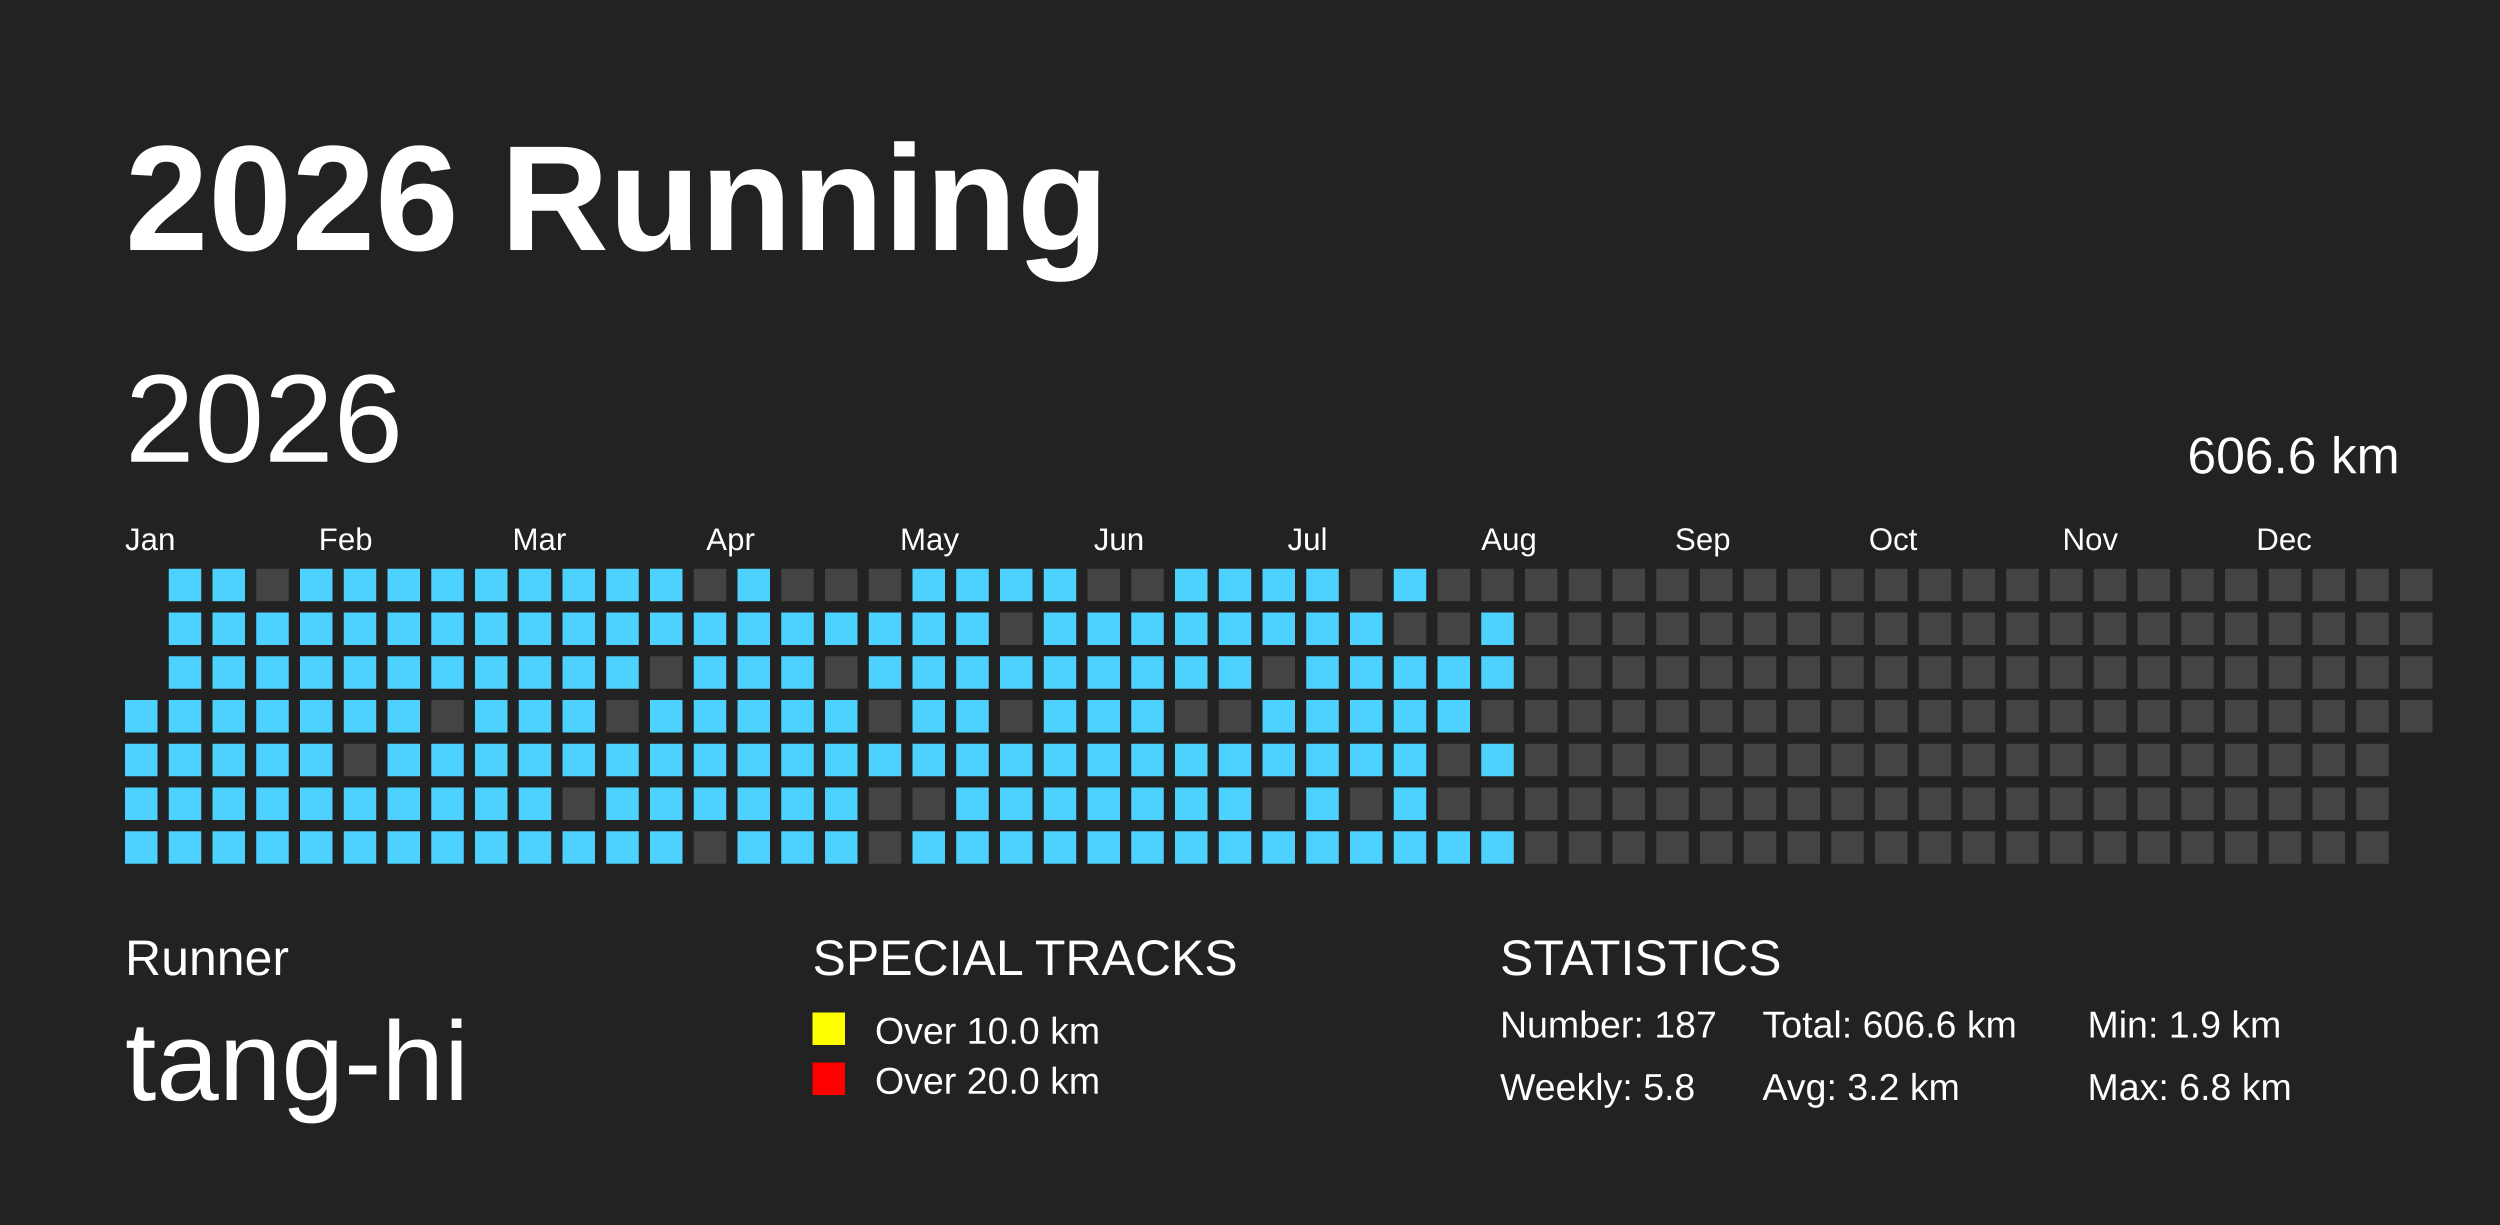
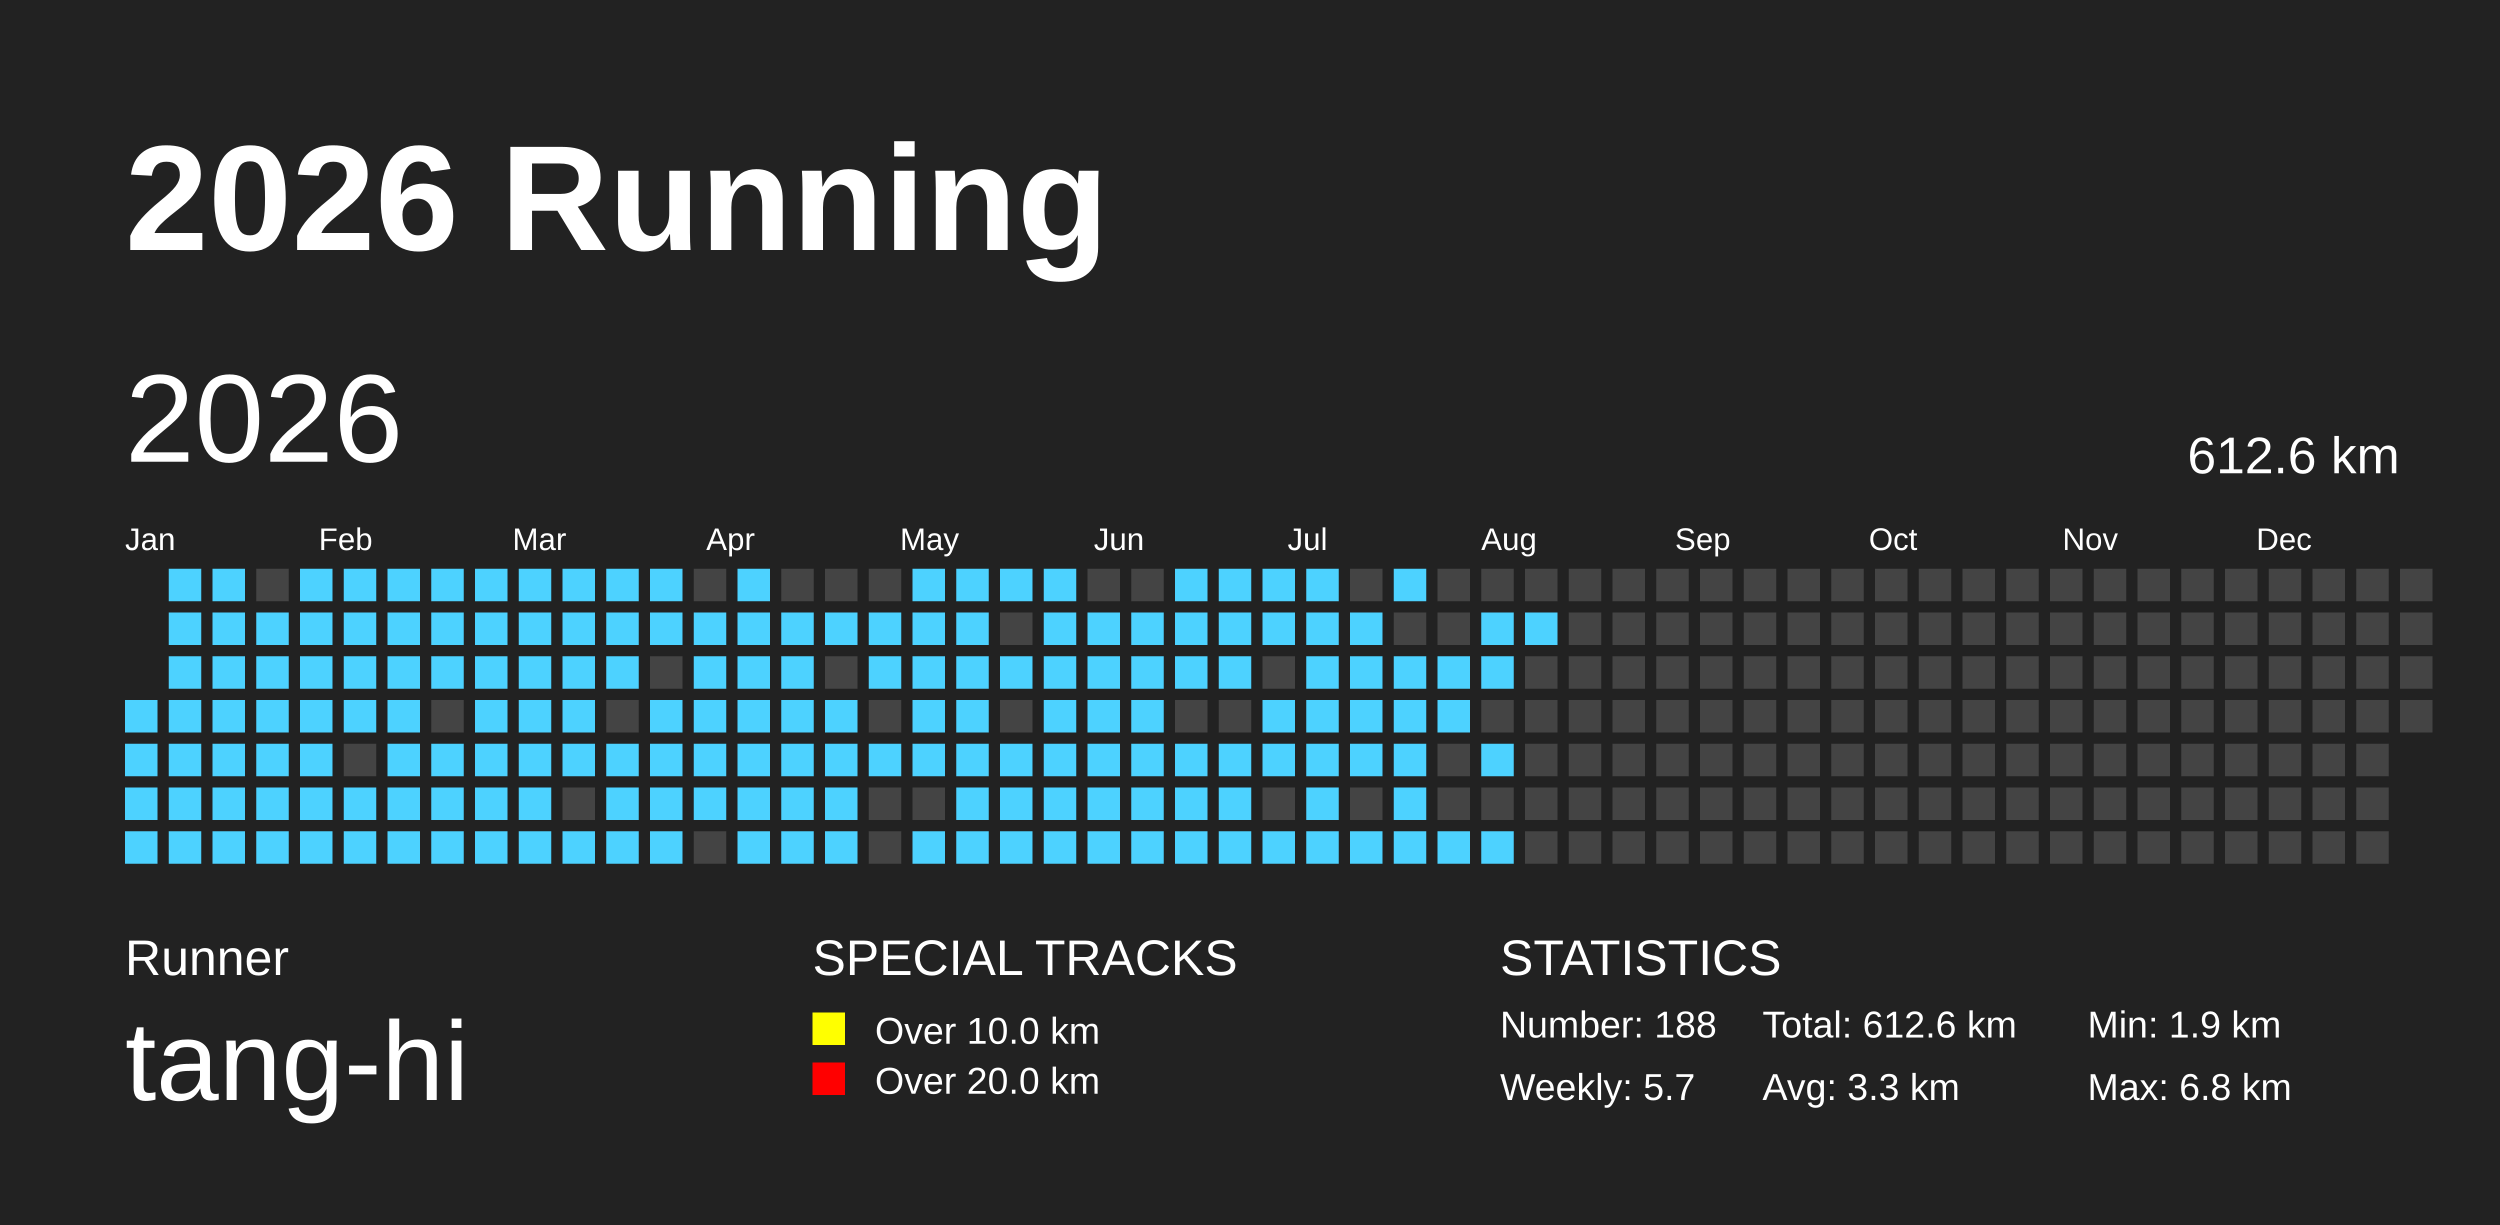
<svg xmlns="http://www.w3.org/2000/svg" baseProfile="full" height="98mm" version="1.1" viewBox="0,0,200,98" width="200mm">
  <defs />
  <rect fill="#222222" height="98" width="200" x="0" y="0" />
  <text fill="#FFFFFF" style="font-size:12px; font-family:Arial; font-weight:bold;" x="10" y="20">2026 Running</text>
  <text fill="#FFFFFF" style="font-size:4px; font-family:Arial" x="10" y="78">Runner</text>
  <text fill="#FFFFFF" style="font-size:9px; font-family:Arial" x="10" y="88">tang-hi</text>
  <text fill="#FFFFFF" style="font-size:4px; font-family:Arial" x="65" y="78">SPECIAL TRACKS</text>
  <rect fill="yellow" height="2.6" width="2.6" x="65" y="81" />
  <text fill="#FFFFFF" style="font-size:3px; font-family:Arial" x="70" y="83.5">Over 10.0 km</text>
  <rect fill="red" height="2.6" width="2.6" x="65" y="85" />
  <text fill="#FFFFFF" style="font-size:3px; font-family:Arial" x="70" y="87.5">Over 20.0 km</text>
  <text fill="#FFFFFF" style="font-size:4px; font-family:Arial" x="120" y="78">STATISTICS</text>
-   <text fill="#FFFFFF" style="font-size:3px; font-family:Arial" x="120" y="83">Number: 187</text>
-   <text fill="#FFFFFF" style="font-size:3px; font-family:Arial" x="120" y="88">Weekly: 5.8</text>
-   <text fill="#FFFFFF" style="font-size:3px; font-family:Arial" x="141" y="83">Total: 606.6 km</text>
-   <text fill="#FFFFFF" style="font-size:3px; font-family:Arial" x="141" y="88">Avg: 3.2 km</text>
+   <text fill="#FFFFFF" style="font-size:3px; font-family:Arial" x="120" y="83">Number: 188</text>
+   <text fill="#FFFFFF" style="font-size:3px; font-family:Arial" x="120" y="88">Weekly: 5.7</text>
+   <text fill="#FFFFFF" style="font-size:3px; font-family:Arial" x="141" y="83">Total: 612.6 km</text>
+   <text fill="#FFFFFF" style="font-size:3px; font-family:Arial" x="141" y="88">Avg: 3.3 km</text>
  <text fill="#FFFFFF" style="font-size:3px; font-family:Arial" x="167" y="83">Min: 1.9 km</text>
  <text fill="#FFFFFF" style="font-size:3px; font-family:Arial" x="167" y="88">Max: 6.8 km</text>
  <text dominant-baseline="hanging" fill="#FFFFFF" style="font-size:10.0px; font-family:Arial;" x="10" y="30">2026</text>
-   <text dominant-baseline="hanging" fill="#FFFFFF" style="font-size:4.125px; font-family:Arial;" x="175" y="35">606.6 km</text>
+   <text dominant-baseline="hanging" fill="#FFFFFF" style="font-size:4.125px; font-family:Arial;" x="175" y="35">612.6 km</text>
  <text fill="#FFFFFF" style="font-size:2.5px; font-family:Arial" x="10.0" y="44">Jan</text>
  <text fill="#FFFFFF" style="font-size:2.5px; font-family:Arial" x="25.5" y="44">Feb</text>
  <text fill="#FFFFFF" style="font-size:2.5px; font-family:Arial" x="41.0" y="44">Mar</text>
  <text fill="#FFFFFF" style="font-size:2.5px; font-family:Arial" x="56.5" y="44">Apr</text>
  <text fill="#FFFFFF" style="font-size:2.5px; font-family:Arial" x="72.0" y="44">May</text>
  <text fill="#FFFFFF" style="font-size:2.5px; font-family:Arial" x="87.5" y="44">Jun</text>
  <text fill="#FFFFFF" style="font-size:2.5px; font-family:Arial" x="103.0" y="44">Jul</text>
  <text fill="#FFFFFF" style="font-size:2.5px; font-family:Arial" x="118.5" y="44">Aug</text>
  <text fill="#FFFFFF" style="font-size:2.5px; font-family:Arial" x="134.0" y="44">Sep</text>
  <text fill="#FFFFFF" style="font-size:2.5px; font-family:Arial" x="149.5" y="44">Oct</text>
  <text fill="#FFFFFF" style="font-size:2.5px; font-family:Arial" x="165.0" y="44">Nov</text>
  <text fill="#FFFFFF" style="font-size:2.5px; font-family:Arial" x="180.5" y="44">Dec</text>
  <rect fill="#4DD2FF" height="2.6" width="2.6" x="10.0" y="56.0" />
  <rect fill="#4DD2FF" height="2.6" width="2.6" x="10.0" y="59.5" />
  <rect fill="#4DD2FF" height="2.6" width="2.6" x="10.0" y="63.0" />
  <rect fill="#4DD2FF" height="2.6" width="2.6" x="10.0" y="66.5" />
  <rect fill="#4DD2FF" height="2.6" width="2.6" x="13.5" y="45.5" />
  <rect fill="#4DD2FF" height="2.6" width="2.6" x="13.5" y="49.0" />
  <rect fill="#4DD2FF" height="2.6" width="2.6" x="13.5" y="52.5" />
  <rect fill="#4DD2FF" height="2.6" width="2.6" x="13.5" y="56.0" />
  <rect fill="#4DD2FF" height="2.6" width="2.6" x="13.5" y="59.5" />
  <rect fill="#4DD2FF" height="2.6" width="2.6" x="13.5" y="63.0" />
  <rect fill="#4DD2FF" height="2.6" width="2.6" x="13.5" y="66.5" />
  <rect fill="#4DD2FF" height="2.6" width="2.6" x="17.0" y="45.5" />
  <rect fill="#4DD2FF" height="2.6" width="2.6" x="17.0" y="49.0" />
  <rect fill="#4DD2FF" height="2.6" width="2.6" x="17.0" y="52.5" />
  <rect fill="#4DD2FF" height="2.6" width="2.6" x="17.0" y="56.0" />
  <rect fill="#4DD2FF" height="2.6" width="2.6" x="17.0" y="59.5" />
  <rect fill="#4DD2FF" height="2.6" width="2.6" x="17.0" y="63.0" />
  <rect fill="#4DD2FF" height="2.6" width="2.6" x="17.0" y="66.5" />
  <rect fill="#444444" height="2.6" width="2.6" x="20.5" y="45.5" />
  <rect fill="#4DD2FF" height="2.6" width="2.6" x="20.5" y="49.0" />
  <rect fill="#4DD2FF" height="2.6" width="2.6" x="20.5" y="52.5" />
  <rect fill="#4DD2FF" height="2.6" width="2.6" x="20.5" y="56.0" />
  <rect fill="#4DD2FF" height="2.6" width="2.6" x="20.5" y="59.5" />
  <rect fill="#4DD2FF" height="2.6" width="2.6" x="20.5" y="63.0" />
  <rect fill="#4DD2FF" height="2.6" width="2.6" x="20.5" y="66.5" />
  <rect fill="#4DD2FF" height="2.6" width="2.6" x="24.0" y="45.5" />
  <rect fill="#4DD2FF" height="2.6" width="2.6" x="24.0" y="49.0" />
  <rect fill="#4DD2FF" height="2.6" width="2.6" x="24.0" y="52.5" />
  <rect fill="#4DD2FF" height="2.6" width="2.6" x="24.0" y="56.0" />
  <rect fill="#4DD2FF" height="2.6" width="2.6" x="24.0" y="59.5" />
  <rect fill="#4DD2FF" height="2.6" width="2.6" x="24.0" y="63.0" />
  <rect fill="#4DD2FF" height="2.6" width="2.6" x="24.0" y="66.5" />
  <rect fill="#4DD2FF" height="2.6" width="2.6" x="27.5" y="45.5" />
  <rect fill="#4DD2FF" height="2.6" width="2.6" x="27.5" y="49.0" />
  <rect fill="#4DD2FF" height="2.6" width="2.6" x="27.5" y="52.5" />
  <rect fill="#4DD2FF" height="2.6" width="2.6" x="27.5" y="56.0" />
  <rect fill="#444444" height="2.6" width="2.6" x="27.5" y="59.5" />
  <rect fill="#4DD2FF" height="2.6" width="2.6" x="27.5" y="63.0" />
  <rect fill="#4DD2FF" height="2.6" width="2.6" x="27.5" y="66.5" />
  <rect fill="#4DD2FF" height="2.6" width="2.6" x="31.0" y="45.5" />
  <rect fill="#4DD2FF" height="2.6" width="2.6" x="31.0" y="49.0" />
  <rect fill="#4DD2FF" height="2.6" width="2.6" x="31.0" y="52.5" />
  <rect fill="#4DD2FF" height="2.6" width="2.6" x="31.0" y="56.0" />
  <rect fill="#4DD2FF" height="2.6" width="2.6" x="31.0" y="59.5" />
  <rect fill="#4DD2FF" height="2.6" width="2.6" x="31.0" y="63.0" />
  <rect fill="#4DD2FF" height="2.6" width="2.6" x="31.0" y="66.5" />
  <rect fill="#4DD2FF" height="2.6" width="2.6" x="34.5" y="45.5" />
  <rect fill="#4DD2FF" height="2.6" width="2.6" x="34.5" y="49.0" />
  <rect fill="#4DD2FF" height="2.6" width="2.6" x="34.5" y="52.5" />
  <rect fill="#444444" height="2.6" width="2.6" x="34.5" y="56.0" />
  <rect fill="#4DD2FF" height="2.6" width="2.6" x="34.5" y="59.5" />
  <rect fill="#4DD2FF" height="2.6" width="2.6" x="34.5" y="63.0" />
  <rect fill="#4DD2FF" height="2.6" width="2.6" x="34.5" y="66.5" />
  <rect fill="#4DD2FF" height="2.6" width="2.6" x="38.0" y="45.5" />
  <rect fill="#4DD2FF" height="2.6" width="2.6" x="38.0" y="49.0" />
  <rect fill="#4DD2FF" height="2.6" width="2.6" x="38.0" y="52.5" />
  <rect fill="#4DD2FF" height="2.6" width="2.6" x="38.0" y="56.0" />
  <rect fill="#4DD2FF" height="2.6" width="2.6" x="38.0" y="59.5" />
  <rect fill="#4DD2FF" height="2.6" width="2.6" x="38.0" y="63.0" />
  <rect fill="#4DD2FF" height="2.6" width="2.6" x="38.0" y="66.5" />
  <rect fill="#4DD2FF" height="2.6" width="2.6" x="41.5" y="45.5" />
  <rect fill="#4DD2FF" height="2.6" width="2.6" x="41.5" y="49.0" />
  <rect fill="#4DD2FF" height="2.6" width="2.6" x="41.5" y="52.5" />
  <rect fill="#4DD2FF" height="2.6" width="2.6" x="41.5" y="56.0" />
  <rect fill="#4DD2FF" height="2.6" width="2.6" x="41.5" y="59.5" />
  <rect fill="#4DD2FF" height="2.6" width="2.6" x="41.5" y="63.0" />
  <rect fill="#4DD2FF" height="2.6" width="2.6" x="41.5" y="66.5" />
  <rect fill="#4DD2FF" height="2.6" width="2.6" x="45.0" y="45.5" />
  <rect fill="#4DD2FF" height="2.6" width="2.6" x="45.0" y="49.0" />
  <rect fill="#4DD2FF" height="2.6" width="2.6" x="45.0" y="52.5" />
  <rect fill="#4DD2FF" height="2.6" width="2.6" x="45.0" y="56.0" />
  <rect fill="#4DD2FF" height="2.6" width="2.6" x="45.0" y="59.5" />
  <rect fill="#444444" height="2.6" width="2.6" x="45.0" y="63.0" />
  <rect fill="#4DD2FF" height="2.6" width="2.6" x="45.0" y="66.5" />
  <rect fill="#4DD2FF" height="2.6" width="2.6" x="48.5" y="45.5" />
  <rect fill="#4DD2FF" height="2.6" width="2.6" x="48.5" y="49.0" />
  <rect fill="#4DD2FF" height="2.6" width="2.6" x="48.5" y="52.5" />
  <rect fill="#444444" height="2.6" width="2.6" x="48.5" y="56.0" />
  <rect fill="#4DD2FF" height="2.6" width="2.6" x="48.5" y="59.5" />
  <rect fill="#4DD2FF" height="2.6" width="2.6" x="48.5" y="63.0" />
  <rect fill="#4DD2FF" height="2.6" width="2.6" x="48.5" y="66.5" />
  <rect fill="#4DD2FF" height="2.6" width="2.6" x="52.0" y="45.5" />
  <rect fill="#4DD2FF" height="2.6" width="2.6" x="52.0" y="49.0" />
  <rect fill="#444444" height="2.6" width="2.6" x="52.0" y="52.5" />
  <rect fill="#4DD2FF" height="2.6" width="2.6" x="52.0" y="56.0" />
  <rect fill="#4DD2FF" height="2.6" width="2.6" x="52.0" y="59.5" />
  <rect fill="#4DD2FF" height="2.6" width="2.6" x="52.0" y="63.0" />
  <rect fill="#4DD2FF" height="2.6" width="2.6" x="52.0" y="66.5" />
  <rect fill="#444444" height="2.6" width="2.6" x="55.5" y="45.5" />
  <rect fill="#4DD2FF" height="2.6" width="2.6" x="55.5" y="49.0" />
  <rect fill="#4DD2FF" height="2.6" width="2.6" x="55.5" y="52.5" />
  <rect fill="#4DD2FF" height="2.6" width="2.6" x="55.5" y="56.0" />
  <rect fill="#4DD2FF" height="2.6" width="2.6" x="55.5" y="59.5" />
  <rect fill="#4DD2FF" height="2.6" width="2.6" x="55.5" y="63.0" />
  <rect fill="#444444" height="2.6" width="2.6" x="55.5" y="66.5" />
  <rect fill="#4DD2FF" height="2.6" width="2.6" x="59.0" y="45.5" />
  <rect fill="#4DD2FF" height="2.6" width="2.6" x="59.0" y="49.0" />
  <rect fill="#4DD2FF" height="2.6" width="2.6" x="59.0" y="52.5" />
  <rect fill="#4DD2FF" height="2.6" width="2.6" x="59.0" y="56.0" />
  <rect fill="#4DD2FF" height="2.6" width="2.6" x="59.0" y="59.5" />
  <rect fill="#4DD2FF" height="2.6" width="2.6" x="59.0" y="63.0" />
  <rect fill="#4DD2FF" height="2.6" width="2.6" x="59.0" y="66.5" />
  <rect fill="#444444" height="2.6" width="2.6" x="62.5" y="45.5" />
  <rect fill="#4DD2FF" height="2.6" width="2.6" x="62.5" y="49.0" />
  <rect fill="#4DD2FF" height="2.6" width="2.6" x="62.5" y="52.5" />
  <rect fill="#4DD2FF" height="2.6" width="2.6" x="62.5" y="56.0" />
  <rect fill="#4DD2FF" height="2.6" width="2.6" x="62.5" y="59.5" />
  <rect fill="#4DD2FF" height="2.6" width="2.6" x="62.5" y="63.0" />
  <rect fill="#4DD2FF" height="2.6" width="2.6" x="62.5" y="66.5" />
  <rect fill="#444444" height="2.6" width="2.6" x="66.0" y="45.5" />
  <rect fill="#4DD2FF" height="2.6" width="2.6" x="66.0" y="49.0" />
  <rect fill="#444444" height="2.6" width="2.6" x="66.0" y="52.5" />
  <rect fill="#4DD2FF" height="2.6" width="2.6" x="66.0" y="56.0" />
  <rect fill="#4DD2FF" height="2.6" width="2.6" x="66.0" y="59.5" />
  <rect fill="#4DD2FF" height="2.6" width="2.6" x="66.0" y="63.0" />
  <rect fill="#4DD2FF" height="2.6" width="2.6" x="66.0" y="66.5" />
  <rect fill="#444444" height="2.6" width="2.6" x="69.5" y="45.5" />
  <rect fill="#4DD2FF" height="2.6" width="2.6" x="69.5" y="49.0" />
  <rect fill="#4DD2FF" height="2.6" width="2.6" x="69.5" y="52.5" />
  <rect fill="#444444" height="2.6" width="2.6" x="69.5" y="56.0" />
  <rect fill="#4DD2FF" height="2.6" width="2.6" x="69.5" y="59.5" />
  <rect fill="#444444" height="2.6" width="2.6" x="69.5" y="63.0" />
  <rect fill="#444444" height="2.6" width="2.6" x="69.5" y="66.5" />
  <rect fill="#4DD2FF" height="2.6" width="2.6" x="73.0" y="45.5" />
  <rect fill="#4DD2FF" height="2.6" width="2.6" x="73.0" y="49.0" />
  <rect fill="#4DD2FF" height="2.6" width="2.6" x="73.0" y="52.5" />
  <rect fill="#4DD2FF" height="2.6" width="2.6" x="73.0" y="56.0" />
  <rect fill="#4DD2FF" height="2.6" width="2.6" x="73.0" y="59.5" />
  <rect fill="#444444" height="2.6" width="2.6" x="73.0" y="63.0" />
  <rect fill="#4DD2FF" height="2.6" width="2.6" x="73.0" y="66.5" />
  <rect fill="#4DD2FF" height="2.6" width="2.6" x="76.5" y="45.5" />
  <rect fill="#4DD2FF" height="2.6" width="2.6" x="76.5" y="49.0" />
  <rect fill="#4DD2FF" height="2.6" width="2.6" x="76.5" y="52.5" />
  <rect fill="#4DD2FF" height="2.6" width="2.6" x="76.5" y="56.0" />
  <rect fill="#4DD2FF" height="2.6" width="2.6" x="76.5" y="59.5" />
  <rect fill="#4DD2FF" height="2.6" width="2.6" x="76.5" y="63.0" />
  <rect fill="#4DD2FF" height="2.6" width="2.6" x="76.5" y="66.5" />
  <rect fill="#4DD2FF" height="2.6" width="2.6" x="80.0" y="45.5" />
  <rect fill="#444444" height="2.6" width="2.6" x="80.0" y="49.0" />
  <rect fill="#4DD2FF" height="2.6" width="2.6" x="80.0" y="52.5" />
  <rect fill="#444444" height="2.6" width="2.6" x="80.0" y="56.0" />
  <rect fill="#4DD2FF" height="2.6" width="2.6" x="80.0" y="59.5" />
  <rect fill="#4DD2FF" height="2.6" width="2.6" x="80.0" y="63.0" />
  <rect fill="#4DD2FF" height="2.6" width="2.6" x="80.0" y="66.5" />
  <rect fill="#4DD2FF" height="2.6" width="2.6" x="83.5" y="45.5" />
  <rect fill="#4DD2FF" height="2.6" width="2.6" x="83.5" y="49.0" />
  <rect fill="#4DD2FF" height="2.6" width="2.6" x="83.5" y="52.5" />
  <rect fill="#4DD2FF" height="2.6" width="2.6" x="83.5" y="56.0" />
  <rect fill="#4DD2FF" height="2.6" width="2.6" x="83.5" y="59.5" />
  <rect fill="#4DD2FF" height="2.6" width="2.6" x="83.5" y="63.0" />
  <rect fill="#4DD2FF" height="2.6" width="2.6" x="83.5" y="66.5" />
  <rect fill="#444444" height="2.6" width="2.6" x="87.0" y="45.5" />
  <rect fill="#4DD2FF" height="2.6" width="2.6" x="87.0" y="49.0" />
  <rect fill="#4DD2FF" height="2.6" width="2.6" x="87.0" y="52.5" />
  <rect fill="#4DD2FF" height="2.6" width="2.6" x="87.0" y="56.0" />
  <rect fill="#4DD2FF" height="2.6" width="2.6" x="87.0" y="59.5" />
  <rect fill="#4DD2FF" height="2.6" width="2.6" x="87.0" y="63.0" />
  <rect fill="#4DD2FF" height="2.6" width="2.6" x="87.0" y="66.5" />
  <rect fill="#444444" height="2.6" width="2.6" x="90.5" y="45.5" />
  <rect fill="#4DD2FF" height="2.6" width="2.6" x="90.5" y="49.0" />
  <rect fill="#4DD2FF" height="2.6" width="2.6" x="90.5" y="52.5" />
  <rect fill="#4DD2FF" height="2.6" width="2.6" x="90.5" y="56.0" />
  <rect fill="#4DD2FF" height="2.6" width="2.6" x="90.5" y="59.5" />
  <rect fill="#4DD2FF" height="2.6" width="2.6" x="90.5" y="63.0" />
  <rect fill="#4DD2FF" height="2.6" width="2.6" x="90.5" y="66.5" />
  <rect fill="#4DD2FF" height="2.6" width="2.6" x="94.0" y="45.5" />
  <rect fill="#4DD2FF" height="2.6" width="2.6" x="94.0" y="49.0" />
  <rect fill="#4DD2FF" height="2.6" width="2.6" x="94.0" y="52.5" />
  <rect fill="#444444" height="2.6" width="2.6" x="94.0" y="56.0" />
  <rect fill="#4DD2FF" height="2.6" width="2.6" x="94.0" y="59.5" />
  <rect fill="#4DD2FF" height="2.6" width="2.6" x="94.0" y="63.0" />
  <rect fill="#4DD2FF" height="2.6" width="2.6" x="94.0" y="66.5" />
  <rect fill="#4DD2FF" height="2.6" width="2.6" x="97.5" y="45.5" />
  <rect fill="#4DD2FF" height="2.6" width="2.6" x="97.5" y="49.0" />
  <rect fill="#4DD2FF" height="2.6" width="2.6" x="97.5" y="52.5" />
  <rect fill="#444444" height="2.6" width="2.6" x="97.5" y="56.0" />
  <rect fill="#4DD2FF" height="2.6" width="2.6" x="97.5" y="59.5" />
  <rect fill="#4DD2FF" height="2.6" width="2.6" x="97.5" y="63.0" />
  <rect fill="#4DD2FF" height="2.6" width="2.6" x="97.5" y="66.5" />
  <rect fill="#4DD2FF" height="2.6" width="2.6" x="101.0" y="45.5" />
  <rect fill="#4DD2FF" height="2.6" width="2.6" x="101.0" y="49.0" />
  <rect fill="#444444" height="2.6" width="2.6" x="101.0" y="52.5" />
  <rect fill="#4DD2FF" height="2.6" width="2.6" x="101.0" y="56.0" />
  <rect fill="#4DD2FF" height="2.6" width="2.6" x="101.0" y="59.5" />
  <rect fill="#444444" height="2.6" width="2.6" x="101.0" y="63.0" />
  <rect fill="#4DD2FF" height="2.6" width="2.6" x="101.0" y="66.5" />
  <rect fill="#4DD2FF" height="2.6" width="2.6" x="104.5" y="45.5" />
  <rect fill="#4DD2FF" height="2.6" width="2.6" x="104.5" y="49.0" />
  <rect fill="#4DD2FF" height="2.6" width="2.6" x="104.5" y="52.5" />
  <rect fill="#4DD2FF" height="2.6" width="2.6" x="104.5" y="56.0" />
  <rect fill="#4DD2FF" height="2.6" width="2.6" x="104.5" y="59.5" />
  <rect fill="#4DD2FF" height="2.6" width="2.6" x="104.5" y="63.0" />
  <rect fill="#4DD2FF" height="2.6" width="2.6" x="104.5" y="66.5" />
  <rect fill="#444444" height="2.6" width="2.6" x="108.0" y="45.5" />
  <rect fill="#4DD2FF" height="2.6" width="2.6" x="108.0" y="49.0" />
  <rect fill="#4DD2FF" height="2.6" width="2.6" x="108.0" y="52.5" />
  <rect fill="#4DD2FF" height="2.6" width="2.6" x="108.0" y="56.0" />
  <rect fill="#4DD2FF" height="2.6" width="2.6" x="108.0" y="59.5" />
  <rect fill="#444444" height="2.6" width="2.6" x="108.0" y="63.0" />
  <rect fill="#4DD2FF" height="2.6" width="2.6" x="108.0" y="66.5" />
  <rect fill="#4DD2FF" height="2.6" width="2.6" x="111.5" y="45.5" />
  <rect fill="#444444" height="2.6" width="2.6" x="111.5" y="49.0" />
  <rect fill="#4DD2FF" height="2.6" width="2.6" x="111.5" y="52.5" />
  <rect fill="#4DD2FF" height="2.6" width="2.6" x="111.5" y="56.0" />
  <rect fill="#4DD2FF" height="2.6" width="2.6" x="111.5" y="59.5" />
  <rect fill="#4DD2FF" height="2.6" width="2.6" x="111.5" y="63.0" />
  <rect fill="#4DD2FF" height="2.6" width="2.6" x="111.5" y="66.5" />
  <rect fill="#444444" height="2.6" width="2.6" x="115.0" y="45.5" />
  <rect fill="#444444" height="2.6" width="2.6" x="115.0" y="49.0" />
  <rect fill="#4DD2FF" height="2.6" width="2.6" x="115.0" y="52.5" />
  <rect fill="#4DD2FF" height="2.6" width="2.6" x="115.0" y="56.0" />
  <rect fill="#444444" height="2.6" width="2.6" x="115.0" y="59.5" />
  <rect fill="#444444" height="2.6" width="2.6" x="115.0" y="63.0" />
  <rect fill="#4DD2FF" height="2.6" width="2.6" x="115.0" y="66.5" />
  <rect fill="#444444" height="2.6" width="2.6" x="118.5" y="45.5" />
  <rect fill="#4DD2FF" height="2.6" width="2.6" x="118.5" y="49.0" />
  <rect fill="#4DD2FF" height="2.6" width="2.6" x="118.5" y="52.5" />
  <rect fill="#444444" height="2.6" width="2.6" x="118.5" y="56.0" />
  <rect fill="#4DD2FF" height="2.6" width="2.6" x="118.5" y="59.5" />
  <rect fill="#444444" height="2.6" width="2.6" x="118.5" y="63.0" />
  <rect fill="#4DD2FF" height="2.6" width="2.6" x="118.5" y="66.5" />
  <rect fill="#444444" height="2.6" width="2.6" x="122.0" y="45.5" />
-   <rect fill="#444444" height="2.6" width="2.6" x="122.0" y="49.0" />
+   <rect fill="#4DD2FF" height="2.6" width="2.6" x="122.0" y="49.0" />
  <rect fill="#444444" height="2.6" width="2.6" x="122.0" y="52.5" />
  <rect fill="#444444" height="2.6" width="2.6" x="122.0" y="56.0" />
  <rect fill="#444444" height="2.6" width="2.6" x="122.0" y="59.5" />
  <rect fill="#444444" height="2.6" width="2.6" x="122.0" y="63.0" />
  <rect fill="#444444" height="2.6" width="2.6" x="122.0" y="66.5" />
  <rect fill="#444444" height="2.6" width="2.6" x="125.5" y="45.5" />
  <rect fill="#444444" height="2.6" width="2.6" x="125.5" y="49.0" />
  <rect fill="#444444" height="2.6" width="2.6" x="125.5" y="52.5" />
  <rect fill="#444444" height="2.6" width="2.6" x="125.5" y="56.0" />
  <rect fill="#444444" height="2.6" width="2.6" x="125.5" y="59.5" />
  <rect fill="#444444" height="2.6" width="2.6" x="125.5" y="63.0" />
  <rect fill="#444444" height="2.6" width="2.6" x="125.5" y="66.5" />
  <rect fill="#444444" height="2.6" width="2.6" x="129.0" y="45.5" />
  <rect fill="#444444" height="2.6" width="2.6" x="129.0" y="49.0" />
  <rect fill="#444444" height="2.6" width="2.6" x="129.0" y="52.5" />
  <rect fill="#444444" height="2.6" width="2.6" x="129.0" y="56.0" />
  <rect fill="#444444" height="2.6" width="2.6" x="129.0" y="59.5" />
  <rect fill="#444444" height="2.6" width="2.6" x="129.0" y="63.0" />
  <rect fill="#444444" height="2.6" width="2.6" x="129.0" y="66.5" />
  <rect fill="#444444" height="2.6" width="2.6" x="132.5" y="45.5" />
  <rect fill="#444444" height="2.6" width="2.6" x="132.5" y="49.0" />
  <rect fill="#444444" height="2.6" width="2.6" x="132.5" y="52.5" />
  <rect fill="#444444" height="2.6" width="2.6" x="132.5" y="56.0" />
  <rect fill="#444444" height="2.6" width="2.6" x="132.5" y="59.5" />
  <rect fill="#444444" height="2.6" width="2.6" x="132.5" y="63.0" />
  <rect fill="#444444" height="2.6" width="2.6" x="132.5" y="66.5" />
  <rect fill="#444444" height="2.6" width="2.6" x="136.0" y="45.5" />
  <rect fill="#444444" height="2.6" width="2.6" x="136.0" y="49.0" />
  <rect fill="#444444" height="2.6" width="2.6" x="136.0" y="52.5" />
  <rect fill="#444444" height="2.6" width="2.6" x="136.0" y="56.0" />
  <rect fill="#444444" height="2.6" width="2.6" x="136.0" y="59.5" />
  <rect fill="#444444" height="2.6" width="2.6" x="136.0" y="63.0" />
  <rect fill="#444444" height="2.6" width="2.6" x="136.0" y="66.5" />
  <rect fill="#444444" height="2.6" width="2.6" x="139.5" y="45.5" />
  <rect fill="#444444" height="2.6" width="2.6" x="139.5" y="49.0" />
  <rect fill="#444444" height="2.6" width="2.6" x="139.5" y="52.5" />
  <rect fill="#444444" height="2.6" width="2.6" x="139.5" y="56.0" />
  <rect fill="#444444" height="2.6" width="2.6" x="139.5" y="59.5" />
  <rect fill="#444444" height="2.6" width="2.6" x="139.5" y="63.0" />
  <rect fill="#444444" height="2.6" width="2.6" x="139.5" y="66.5" />
  <rect fill="#444444" height="2.6" width="2.6" x="143.0" y="45.5" />
  <rect fill="#444444" height="2.6" width="2.6" x="143.0" y="49.0" />
  <rect fill="#444444" height="2.6" width="2.6" x="143.0" y="52.5" />
  <rect fill="#444444" height="2.6" width="2.6" x="143.0" y="56.0" />
  <rect fill="#444444" height="2.6" width="2.6" x="143.0" y="59.5" />
  <rect fill="#444444" height="2.6" width="2.6" x="143.0" y="63.0" />
  <rect fill="#444444" height="2.6" width="2.6" x="143.0" y="66.5" />
  <rect fill="#444444" height="2.6" width="2.6" x="146.5" y="45.5" />
  <rect fill="#444444" height="2.6" width="2.6" x="146.5" y="49.0" />
  <rect fill="#444444" height="2.6" width="2.6" x="146.5" y="52.5" />
  <rect fill="#444444" height="2.6" width="2.6" x="146.5" y="56.0" />
  <rect fill="#444444" height="2.6" width="2.6" x="146.5" y="59.5" />
  <rect fill="#444444" height="2.6" width="2.6" x="146.5" y="63.0" />
  <rect fill="#444444" height="2.6" width="2.6" x="146.5" y="66.5" />
  <rect fill="#444444" height="2.6" width="2.6" x="150.0" y="45.5" />
  <rect fill="#444444" height="2.6" width="2.6" x="150.0" y="49.0" />
  <rect fill="#444444" height="2.6" width="2.6" x="150.0" y="52.5" />
  <rect fill="#444444" height="2.6" width="2.6" x="150.0" y="56.0" />
  <rect fill="#444444" height="2.6" width="2.6" x="150.0" y="59.5" />
  <rect fill="#444444" height="2.6" width="2.6" x="150.0" y="63.0" />
  <rect fill="#444444" height="2.6" width="2.6" x="150.0" y="66.5" />
  <rect fill="#444444" height="2.6" width="2.6" x="153.5" y="45.5" />
  <rect fill="#444444" height="2.6" width="2.6" x="153.5" y="49.0" />
  <rect fill="#444444" height="2.6" width="2.6" x="153.5" y="52.5" />
  <rect fill="#444444" height="2.6" width="2.6" x="153.5" y="56.0" />
  <rect fill="#444444" height="2.6" width="2.6" x="153.5" y="59.5" />
  <rect fill="#444444" height="2.6" width="2.6" x="153.5" y="63.0" />
  <rect fill="#444444" height="2.6" width="2.6" x="153.5" y="66.5" />
  <rect fill="#444444" height="2.6" width="2.6" x="157.0" y="45.5" />
  <rect fill="#444444" height="2.6" width="2.6" x="157.0" y="49.0" />
  <rect fill="#444444" height="2.6" width="2.6" x="157.0" y="52.5" />
  <rect fill="#444444" height="2.6" width="2.6" x="157.0" y="56.0" />
  <rect fill="#444444" height="2.6" width="2.6" x="157.0" y="59.5" />
  <rect fill="#444444" height="2.6" width="2.6" x="157.0" y="63.0" />
  <rect fill="#444444" height="2.6" width="2.6" x="157.0" y="66.5" />
  <rect fill="#444444" height="2.6" width="2.6" x="160.5" y="45.5" />
  <rect fill="#444444" height="2.6" width="2.6" x="160.5" y="49.0" />
  <rect fill="#444444" height="2.6" width="2.6" x="160.5" y="52.5" />
  <rect fill="#444444" height="2.6" width="2.6" x="160.5" y="56.0" />
  <rect fill="#444444" height="2.6" width="2.6" x="160.5" y="59.5" />
  <rect fill="#444444" height="2.6" width="2.6" x="160.5" y="63.0" />
  <rect fill="#444444" height="2.6" width="2.6" x="160.5" y="66.5" />
  <rect fill="#444444" height="2.6" width="2.6" x="164.0" y="45.5" />
  <rect fill="#444444" height="2.6" width="2.6" x="164.0" y="49.0" />
  <rect fill="#444444" height="2.6" width="2.6" x="164.0" y="52.5" />
  <rect fill="#444444" height="2.6" width="2.6" x="164.0" y="56.0" />
  <rect fill="#444444" height="2.6" width="2.6" x="164.0" y="59.5" />
  <rect fill="#444444" height="2.6" width="2.6" x="164.0" y="63.0" />
  <rect fill="#444444" height="2.6" width="2.6" x="164.0" y="66.5" />
  <rect fill="#444444" height="2.6" width="2.6" x="167.5" y="45.5" />
  <rect fill="#444444" height="2.6" width="2.6" x="167.5" y="49.0" />
  <rect fill="#444444" height="2.6" width="2.6" x="167.5" y="52.5" />
  <rect fill="#444444" height="2.6" width="2.6" x="167.5" y="56.0" />
  <rect fill="#444444" height="2.6" width="2.6" x="167.5" y="59.5" />
  <rect fill="#444444" height="2.6" width="2.6" x="167.5" y="63.0" />
  <rect fill="#444444" height="2.6" width="2.6" x="167.5" y="66.5" />
  <rect fill="#444444" height="2.6" width="2.6" x="171.0" y="45.5" />
  <rect fill="#444444" height="2.6" width="2.6" x="171.0" y="49.0" />
  <rect fill="#444444" height="2.6" width="2.6" x="171.0" y="52.5" />
  <rect fill="#444444" height="2.6" width="2.6" x="171.0" y="56.0" />
  <rect fill="#444444" height="2.6" width="2.6" x="171.0" y="59.5" />
  <rect fill="#444444" height="2.6" width="2.6" x="171.0" y="63.0" />
  <rect fill="#444444" height="2.6" width="2.6" x="171.0" y="66.5" />
  <rect fill="#444444" height="2.6" width="2.6" x="174.5" y="45.5" />
  <rect fill="#444444" height="2.6" width="2.6" x="174.5" y="49.0" />
  <rect fill="#444444" height="2.6" width="2.6" x="174.5" y="52.5" />
  <rect fill="#444444" height="2.6" width="2.6" x="174.5" y="56.0" />
  <rect fill="#444444" height="2.6" width="2.6" x="174.5" y="59.5" />
  <rect fill="#444444" height="2.6" width="2.6" x="174.5" y="63.0" />
  <rect fill="#444444" height="2.6" width="2.6" x="174.5" y="66.5" />
  <rect fill="#444444" height="2.6" width="2.6" x="178.0" y="45.5" />
  <rect fill="#444444" height="2.6" width="2.6" x="178.0" y="49.0" />
  <rect fill="#444444" height="2.6" width="2.6" x="178.0" y="52.5" />
  <rect fill="#444444" height="2.6" width="2.6" x="178.0" y="56.0" />
  <rect fill="#444444" height="2.6" width="2.6" x="178.0" y="59.5" />
  <rect fill="#444444" height="2.6" width="2.6" x="178.0" y="63.0" />
  <rect fill="#444444" height="2.6" width="2.6" x="178.0" y="66.5" />
  <rect fill="#444444" height="2.6" width="2.6" x="181.5" y="45.5" />
  <rect fill="#444444" height="2.6" width="2.6" x="181.5" y="49.0" />
  <rect fill="#444444" height="2.6" width="2.6" x="181.5" y="52.5" />
  <rect fill="#444444" height="2.6" width="2.6" x="181.5" y="56.0" />
  <rect fill="#444444" height="2.6" width="2.6" x="181.5" y="59.5" />
  <rect fill="#444444" height="2.6" width="2.6" x="181.5" y="63.0" />
  <rect fill="#444444" height="2.6" width="2.6" x="181.5" y="66.5" />
  <rect fill="#444444" height="2.6" width="2.6" x="185.0" y="45.5" />
  <rect fill="#444444" height="2.6" width="2.6" x="185.0" y="49.0" />
  <rect fill="#444444" height="2.6" width="2.6" x="185.0" y="52.5" />
  <rect fill="#444444" height="2.6" width="2.6" x="185.0" y="56.0" />
  <rect fill="#444444" height="2.6" width="2.6" x="185.0" y="59.5" />
  <rect fill="#444444" height="2.6" width="2.6" x="185.0" y="63.0" />
  <rect fill="#444444" height="2.6" width="2.6" x="185.0" y="66.5" />
  <rect fill="#444444" height="2.6" width="2.6" x="188.5" y="45.5" />
  <rect fill="#444444" height="2.6" width="2.6" x="188.5" y="49.0" />
  <rect fill="#444444" height="2.6" width="2.6" x="188.5" y="52.5" />
  <rect fill="#444444" height="2.6" width="2.6" x="188.5" y="56.0" />
  <rect fill="#444444" height="2.6" width="2.6" x="188.5" y="59.5" />
  <rect fill="#444444" height="2.6" width="2.6" x="188.5" y="63.0" />
  <rect fill="#444444" height="2.6" width="2.6" x="188.5" y="66.5" />
  <rect fill="#444444" height="2.6" width="2.6" x="192.0" y="45.5" />
  <rect fill="#444444" height="2.6" width="2.6" x="192.0" y="49.0" />
  <rect fill="#444444" height="2.6" width="2.6" x="192.0" y="52.5" />
  <rect fill="#444444" height="2.6" width="2.6" x="192.0" y="56.0" />
</svg>
